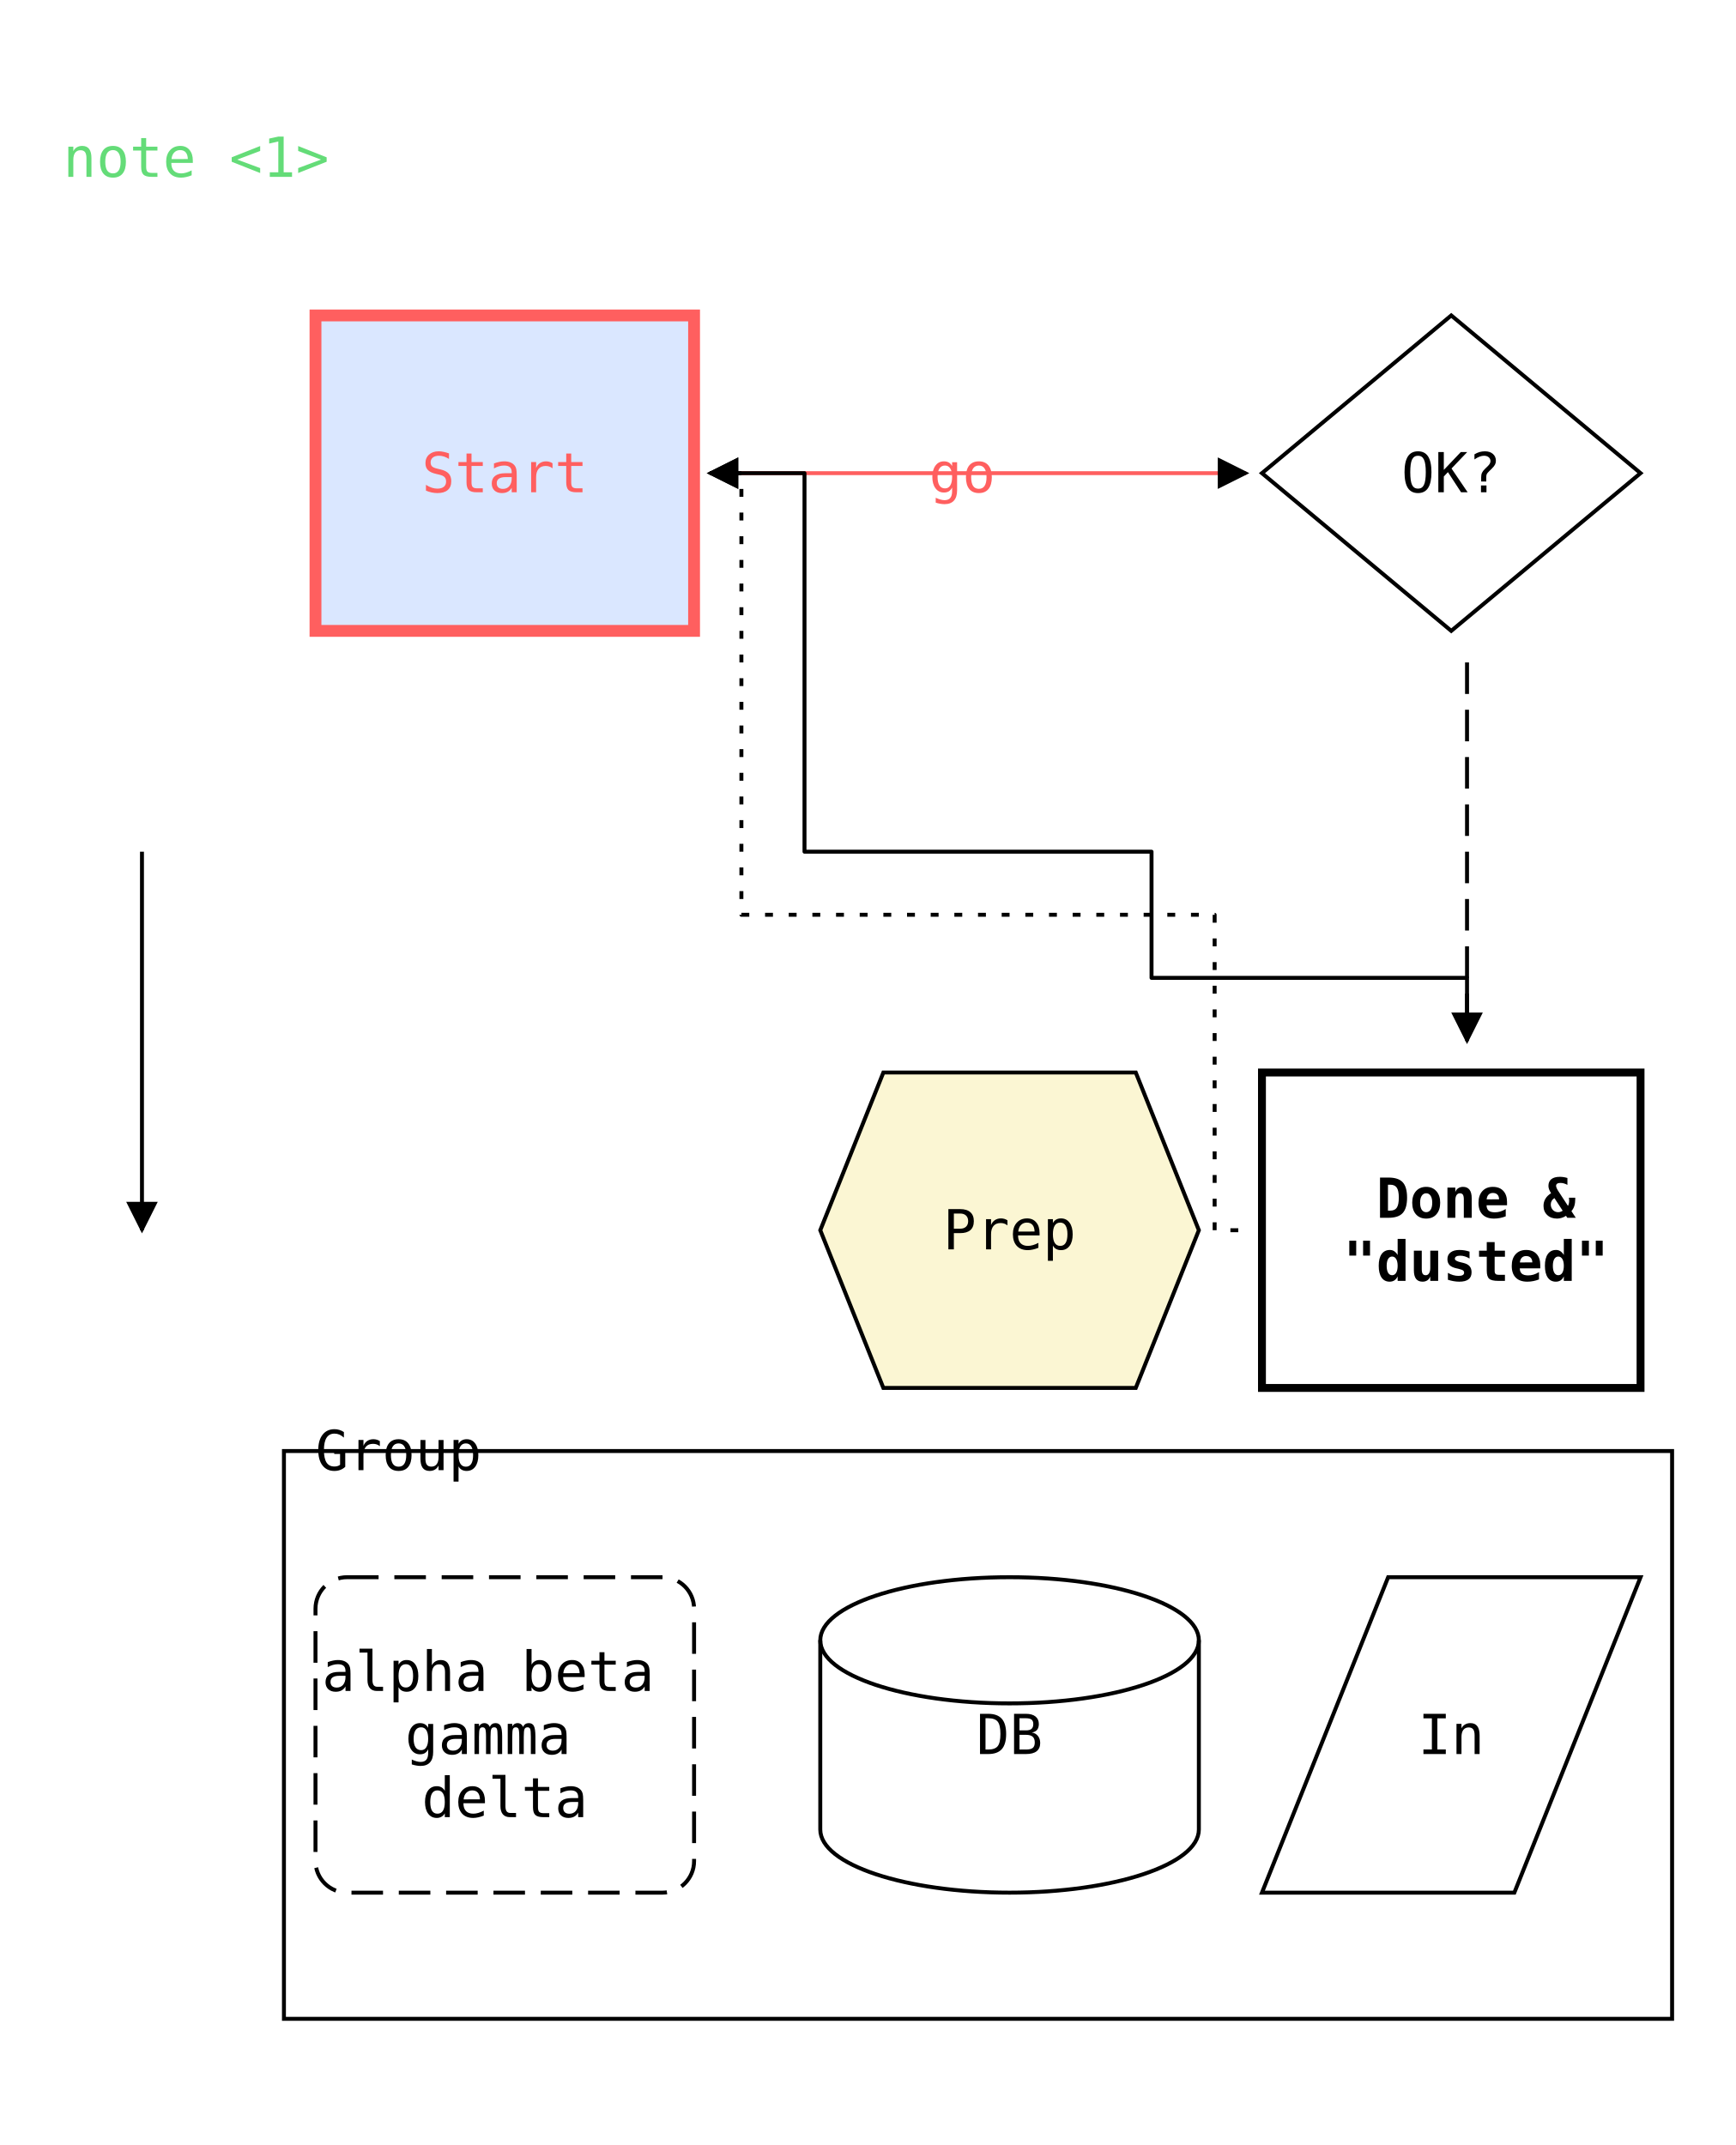
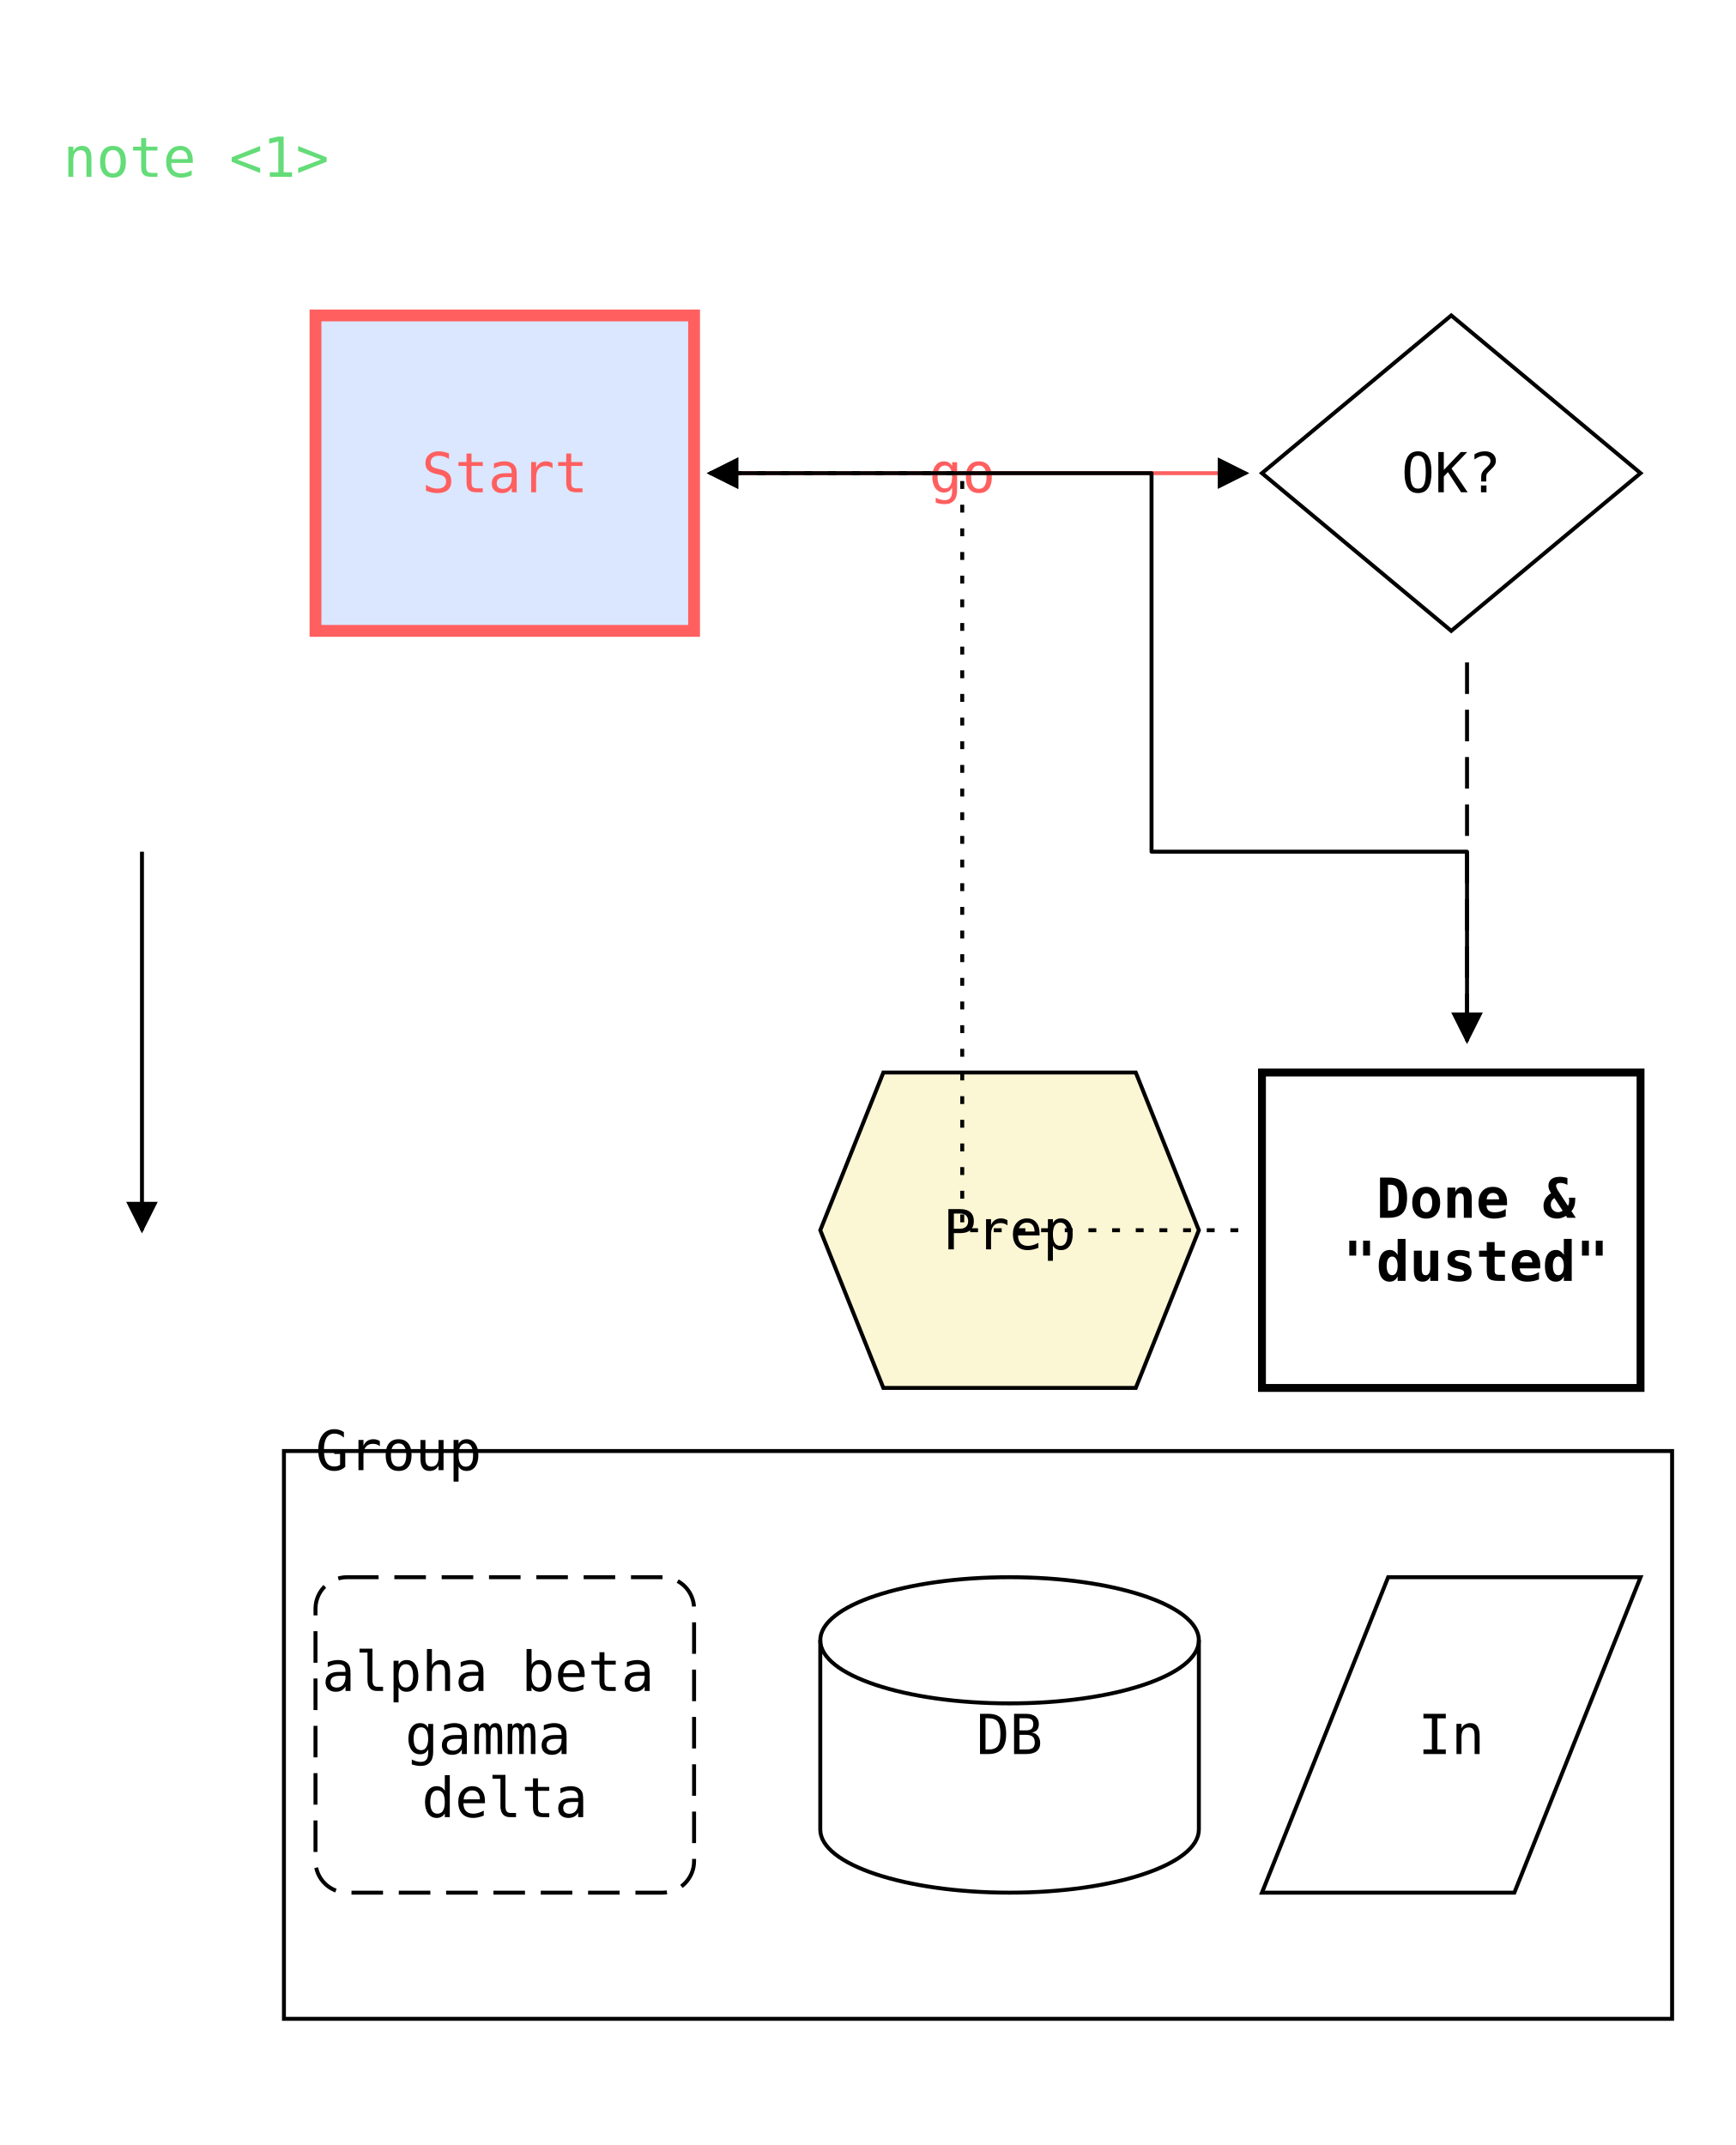
<svg xmlns="http://www.w3.org/2000/svg" viewBox="-80 -80 440 544" width="440" height="544" font-family="monospace" font-size="14">
  <defs>
    <marker id="arrow" viewBox="0 0 10 10" refX="9" refY="5" markerWidth="8" markerHeight="8" orient="auto-start-reverse">
      <path d="M0 0 L10 5 L0 10 z" />
    </marker>
  </defs>
  <a href="https://example.com/a?x=1&amp;y=2">
    <rect x="0" y="0" width="96" height="80" fill="#6ea0ff" fill-opacity="0.25" stroke="#ff5f5f" stroke-width="3" />
    <text x="48" y="40" text-anchor="middle" dominant-baseline="central" fill="#ff5f5f">Start</text>
  </a>
  <polygon points="288,0 336,40 288,80 240,40" fill="none" stroke="black" />
  <text x="288" y="40" text-anchor="middle" dominant-baseline="central">OK?</text>
  <rect x="240" y="192" width="96" height="80" fill="none" stroke="black" stroke-width="2" />
  <text x="328" y="224" text-anchor="end" dominant-baseline="central" font-weight="bold">
    <tspan x="328" dy="0">Done &amp;</tspan>
    <tspan x="328" dy="16">"dusted"</tspan>
  </text>
  <rect x="0" y="320" width="96" height="80" rx="8" fill="none" stroke="black" stroke-dasharray="8 4" />
  <text x="48" y="344" text-anchor="middle" dominant-baseline="central">
    <tspan x="48" dy="0">alpha beta</tspan>
    <tspan x="48" dy="16">gamma</tspan>
    <tspan x="48" dy="16">delta</tspan>
  </text>
  <path d="M 128,336 A 48 16 0 0 1 224,336 V 384 A 48 16 0 0 1 128,384 Z" fill="none" stroke="black" />
  <path d="M 128,336 A 48 16 0 0 0 224,336" fill="none" stroke="black" />
  <text x="176" y="360" text-anchor="middle" dominant-baseline="central">DB</text>
  <polygon points="272,320 336,320 304,400 240,400" fill="none" stroke="black" />
  <text x="288" y="360" text-anchor="middle" dominant-baseline="central">In</text>
  <polygon points="144,192 208,192 224,232 208,272 144,272 128,232" fill="#f0dc50" fill-opacity="0.25" stroke="black" />
  <text x="176" y="232" text-anchor="middle" dominant-baseline="central">Prep</text>
+   <text x="-64" y="-40" text-anchor="start" dominant-baseline="central" fill="#64dc78">note &lt;1&gt;</text>
  <path d="M100 40 L236 40" fill="none" stroke="#ff5f5f" stroke-linejoin="round" marker-end="url(#arrow)" />
  <text x="164" y="40" text-anchor="middle" dominant-baseline="central" fill="#ff5f5f">go</text>
  <path d="M292 88 L292 184" fill="none" stroke="black" stroke-dasharray="8 4" stroke-linejoin="round" />
  <path d="M-44 136 L-44 232" fill="none" stroke="black" stroke-linejoin="round" marker-end="url(#arrow)" />
-   <path d="M100 40 L108 40 L108 152 L228 152 L228 232 L236 232" fill="none" stroke="black" stroke-dasharray="2 4" stroke-linejoin="round" marker-start="url(#arrow)" />
-   <path d="M292 184 L292 168 L212 168 L212 136 L124 136 L124 40 L100 40" fill="none" stroke="black" stroke-linejoin="round" marker-start="url(#arrow)" marker-end="url(#arrow)" />
-   <text x="-64" y="-40" text-anchor="start" dominant-baseline="central" fill="#64dc78">note &lt;1&gt;</text>
+   <path d="M100 40 L164 40 L164 232 L236 232" fill="none" stroke="black" stroke-dasharray="2 4" stroke-linejoin="round" marker-start="url(#arrow)" />
+   <path d="M292 184 L292 136 L212 136 L212 40 L100 40" fill="none" stroke="black" stroke-linejoin="round" marker-start="url(#arrow)" marker-end="url(#arrow)" />
  <rect x="-8" y="288" width="352" height="144" fill="none" stroke="black" />
  <text x="0" y="288" text-anchor="start" dominant-baseline="central">Group</text>
</svg>
